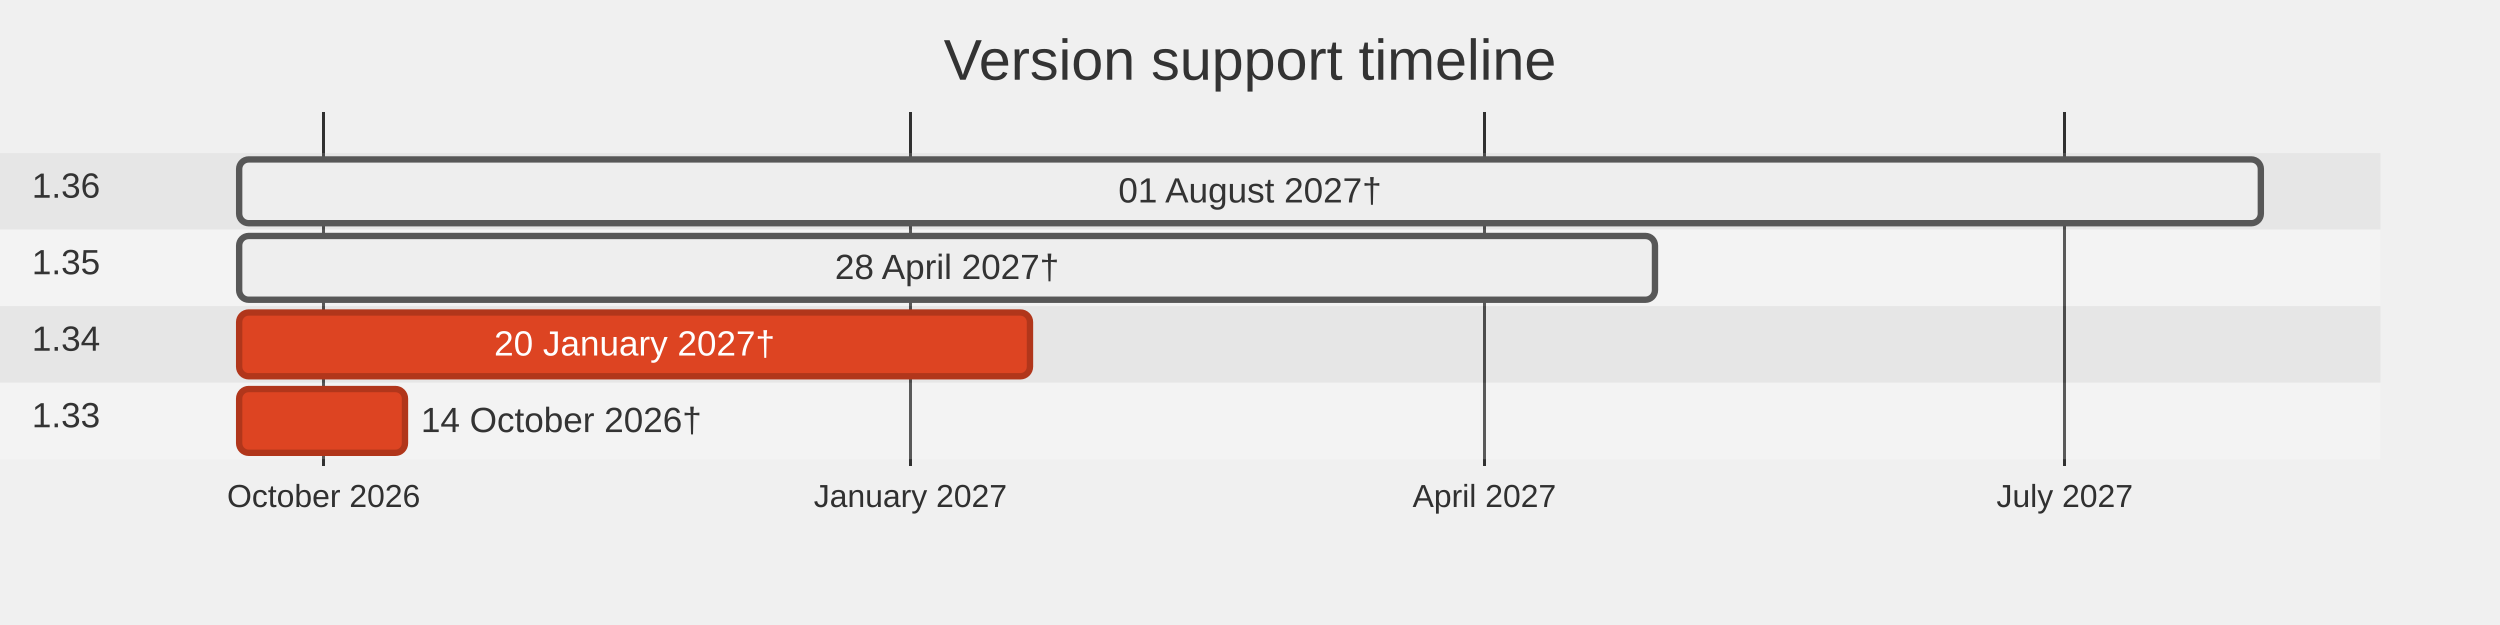
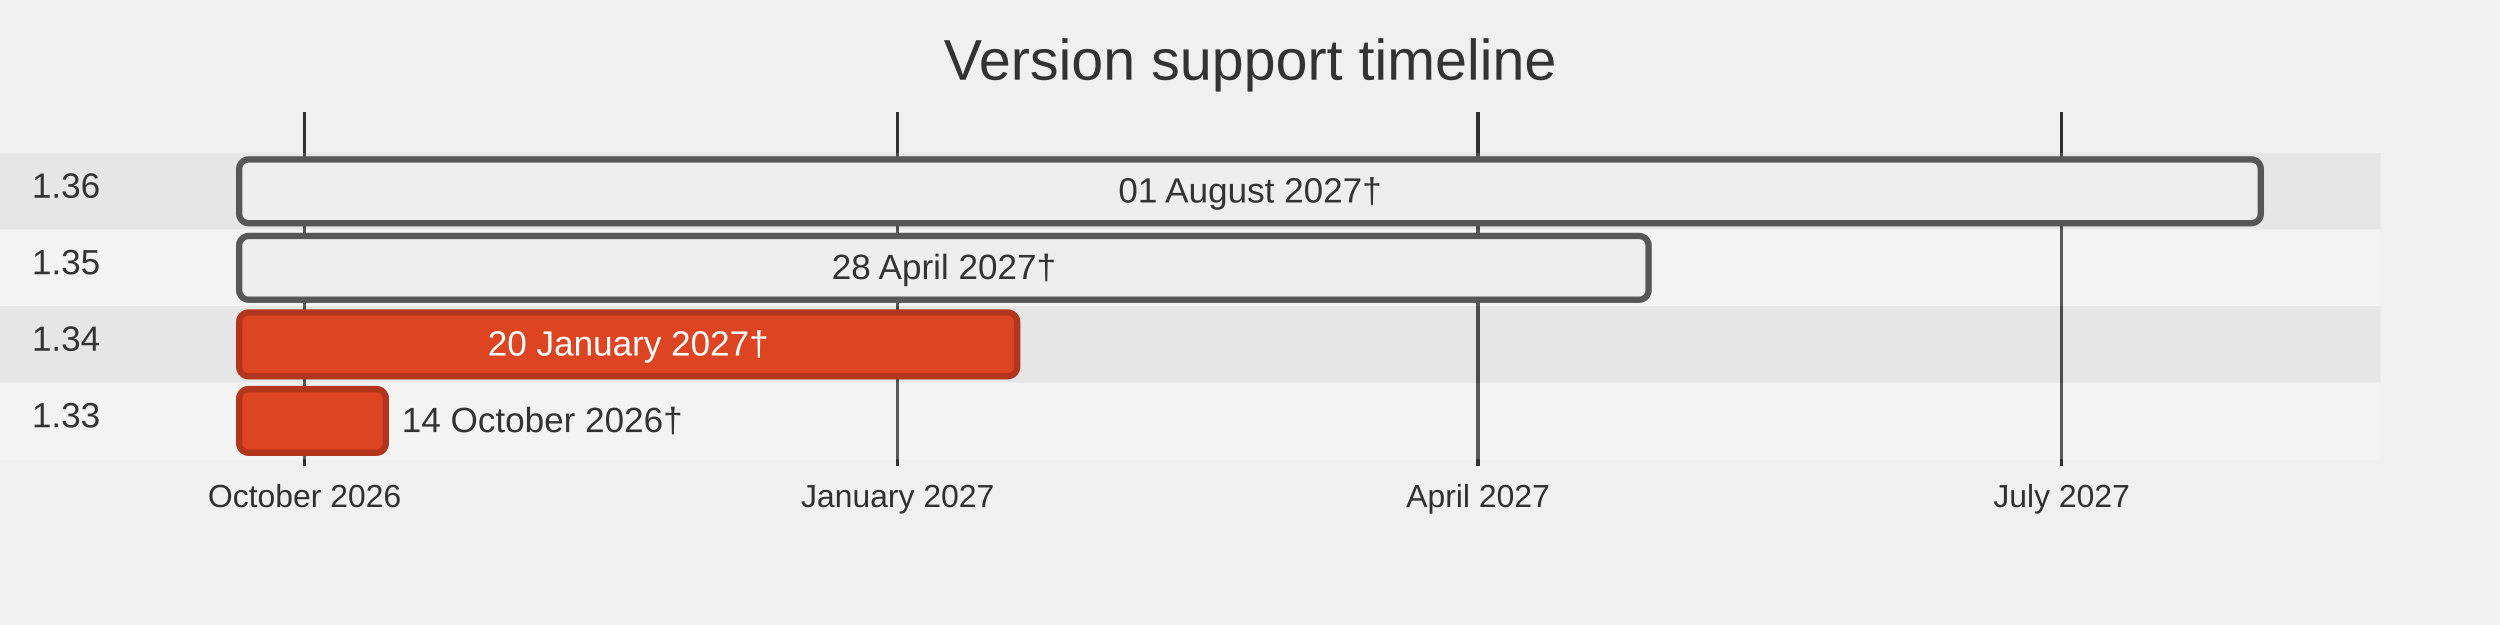
<svg xmlns="http://www.w3.org/2000/svg" id="my-svg" width="100%" viewBox="0 0 784 196" style="max-width: 784px; background-color: white;" role="graphics-document document" aria-roledescription="gantt">
  <style>#my-svg{font-family:"trebuchet ms",verdana,arial,sans-serif;font-size:16px;fill:#000000;}@keyframes edge-animation-frame{from{stroke-dashoffset:0;}}@keyframes dash{to{stroke-dashoffset:0;}}#my-svg .edge-animation-slow{stroke-dasharray:9,5!important;stroke-dashoffset:900;animation:dash 50s linear infinite;stroke-linecap:round;}#my-svg .edge-animation-fast{stroke-dasharray:9,5!important;stroke-dashoffset:900;animation:dash 20s linear infinite;stroke-linecap:round;}#my-svg .error-icon{fill:#552222;}#my-svg .error-text{fill:#552222;stroke:#552222;}#my-svg .edge-thickness-normal{stroke-width:1px;}#my-svg .edge-thickness-thick{stroke-width:3.5px;}#my-svg .edge-pattern-solid{stroke-dasharray:0;}#my-svg .edge-thickness-invisible{stroke-width:0;fill:none;}#my-svg .edge-pattern-dashed{stroke-dasharray:3;}#my-svg .edge-pattern-dotted{stroke-dasharray:2;}#my-svg .marker{fill:#666;stroke:#666;}#my-svg .marker.cross{stroke:#666;}#my-svg svg{font-family:"trebuchet ms",verdana,arial,sans-serif;font-size:16px;}#my-svg p{margin:0;}#my-svg .mermaid-main-font{font-family:"trebuchet ms",verdana,arial,sans-serif;}#my-svg .exclude-range{fill:#eeeeee;}#my-svg .section{stroke:none;opacity:0.2;}#my-svg .section0{fill:hsl(0, 0%, 73.922%);}#my-svg .section2{fill:hsl(0, 0%, 73.922%);}#my-svg .section1,#my-svg .section3{fill:white;opacity:0.2;}#my-svg .sectionTitle0{fill:#333;}#my-svg .sectionTitle1{fill:#333;}#my-svg .sectionTitle2{fill:#333;}#my-svg .sectionTitle3{fill:#333;}#my-svg .sectionTitle{text-anchor:start;font-family:"trebuchet ms",verdana,arial,sans-serif;}#my-svg .grid .tick{stroke:hsl(0, 0%, 90%);opacity:0.8;shape-rendering:crispEdges;}#my-svg .grid .tick text{font-family:"trebuchet ms",verdana,arial,sans-serif;fill:#000000;}#my-svg .grid path{stroke-width:0;}#my-svg .today{fill:none;stroke:#d42;stroke-width:2px;}#my-svg .task{stroke-width:2;}#my-svg .taskText{text-anchor:middle;font-family:"trebuchet ms",verdana,arial,sans-serif;}#my-svg .taskTextOutsideRight{fill:#333;text-anchor:start;font-family:"trebuchet ms",verdana,arial,sans-serif;}#my-svg .taskTextOutsideLeft{fill:#333;text-anchor:end;}#my-svg .task.clickable{cursor:pointer;}#my-svg .taskText.clickable{cursor:pointer;fill:#003163!important;font-weight:bold;}#my-svg .taskTextOutsideLeft.clickable{cursor:pointer;fill:#003163!important;font-weight:bold;}#my-svg .taskTextOutsideRight.clickable{cursor:pointer;fill:#003163!important;font-weight:bold;}#my-svg .taskText0,#my-svg .taskText1,#my-svg .taskText2,#my-svg .taskText3{fill:white;}#my-svg .task0,#my-svg .task1,#my-svg .task2,#my-svg .task3{fill:#707070;stroke:hsl(0, 0%, 33.922%);}#my-svg .taskTextOutside0,#my-svg .taskTextOutside2{fill:#333;}#my-svg .taskTextOutside1,#my-svg .taskTextOutside3{fill:#333;}#my-svg .active0,#my-svg .active1,#my-svg .active2,#my-svg .active3{fill:#eee;stroke:hsl(0, 0%, 33.922%);}#my-svg .activeText0,#my-svg .activeText1,#my-svg .activeText2,#my-svg .activeText3{fill:#333!important;}#my-svg .done0,#my-svg .done1,#my-svg .done2,#my-svg .done3{stroke:#666;fill:#bbb;stroke-width:2;}#my-svg .doneText0,#my-svg .doneText1,#my-svg .doneText2,#my-svg .doneText3{fill:#333!important;}#my-svg .doneText0.taskTextOutsideLeft,#my-svg .doneText0.taskTextOutsideRight,#my-svg .doneText1.taskTextOutsideLeft,#my-svg .doneText1.taskTextOutsideRight,#my-svg .doneText2.taskTextOutsideLeft,#my-svg .doneText2.taskTextOutsideRight,#my-svg .doneText3.taskTextOutsideLeft,#my-svg .doneText3.taskTextOutsideRight{fill:#333!important;}#my-svg .crit0,#my-svg .crit1,#my-svg .crit2,#my-svg .crit3{stroke:hsl(10.909, 73.333%, 40%);fill:#d42;stroke-width:2;}#my-svg .activeCrit0,#my-svg .activeCrit1,#my-svg .activeCrit2,#my-svg .activeCrit3{stroke:hsl(10.909, 73.333%, 40%);fill:#eee;stroke-width:2;}#my-svg .doneCrit0,#my-svg .doneCrit1,#my-svg .doneCrit2,#my-svg .doneCrit3{stroke:hsl(10.909, 73.333%, 40%);fill:#bbb;stroke-width:2;cursor:pointer;shape-rendering:crispEdges;}#my-svg .milestone{transform:rotate(45deg) scale(0.8,0.8);}#my-svg .milestoneText{font-style:italic;}#my-svg .doneCritText0,#my-svg .doneCritText1,#my-svg .doneCritText2,#my-svg .doneCritText3{fill:#333!important;}#my-svg .doneCritText0.taskTextOutsideLeft,#my-svg .doneCritText0.taskTextOutsideRight,#my-svg .doneCritText1.taskTextOutsideLeft,#my-svg .doneCritText1.taskTextOutsideRight,#my-svg .doneCritText2.taskTextOutsideLeft,#my-svg .doneCritText2.taskTextOutsideRight,#my-svg .doneCritText3.taskTextOutsideLeft,#my-svg .doneCritText3.taskTextOutsideRight{fill:#333!important;}#my-svg .vert{stroke:#d42;}#my-svg .vertText{font-size:15px;text-anchor:middle;fill:#d42!important;}#my-svg .activeCritText0,#my-svg .activeCritText1,#my-svg .activeCritText2,#my-svg .activeCritText3{fill:#333!important;}#my-svg .titleText{text-anchor:middle;font-size:18px;fill:#333;font-family:"trebuchet ms",verdana,arial,sans-serif;}#my-svg .node .neo-node{stroke:#999;}#my-svg [data-look="neo"].node rect,#my-svg [data-look="neo"].cluster rect,#my-svg [data-look="neo"].node polygon{stroke:url(#my-svg-gradient);filter:drop-shadow( 1px 2px 2px rgba(185,185,185,1));}#my-svg [data-look="neo"].swimlane.cluster rect{filter:none;}#my-svg [data-look="neo"].node path{stroke:url(#my-svg-gradient);stroke-width:1px;}#my-svg [data-look="neo"].node .outer-path{filter:drop-shadow( 1px 2px 2px rgba(185,185,185,1));}#my-svg [data-look="neo"].node .neo-line path{stroke:#999;filter:none;}#my-svg [data-look="neo"].node circle{stroke:url(#my-svg-gradient);filter:drop-shadow( 1px 2px 2px rgba(185,185,185,1));}#my-svg [data-look="neo"].node circle .state-start{fill:#000000;}#my-svg [data-look="neo"].icon-shape .icon{fill:url(#my-svg-gradient);filter:drop-shadow( 1px 2px 2px rgba(185,185,185,1));}#my-svg [data-look="neo"].icon-shape .icon-neo path{stroke:url(#my-svg-gradient);filter:drop-shadow( 1px 2px 2px rgba(185,185,185,1));}#my-svg :root{--mermaid-font-family:"trebuchet ms",verdana,arial,sans-serif;}</style>
  <g />
  <g class="grid" transform="translate(75, 146)" fill="none" font-size="10" font-family="sans-serif" text-anchor="middle">
    <path class="domain" stroke="currentColor" d="M0.5,-111V0.5H634.5V-111" />
-     <g class="tick" opacity="1" transform="translate(26.5,0)">
+     <g class="tick" opacity="1" transform="translate(20.5,0)">
      <line stroke="currentColor" y2="-111" />
      <text fill="#000" y="3" dy="1em" stroke="none" font-size="10" style="text-anchor: middle;"> October 2026</text>
    </g>
-     <g class="tick" opacity="1" transform="translate(210.5,0)">
+     <g class="tick" opacity="1" transform="translate(206.5,0)">
      <line stroke="currentColor" y2="-111" />
      <text fill="#000" y="3" dy="1em" stroke="none" font-size="10" style="text-anchor: middle;"> January 2027</text>
    </g>
-     <g class="tick" opacity="1" transform="translate(390.5,0)">
+     <g class="tick" opacity="1" transform="translate(388.5,0)">
      <line stroke="currentColor" y2="-111" />
      <text fill="#000" y="3" dy="1em" stroke="none" font-size="10" style="text-anchor: middle;"> April 2027</text>
    </g>
-     <g class="tick" opacity="1" transform="translate(572.5,0)">
+     <g class="tick" opacity="1" transform="translate(571.5,0)">
      <line stroke="currentColor" y2="-111" />
      <text fill="#000" y="3" dy="1em" stroke="none" font-size="10" style="text-anchor: middle;"> July 2027</text>
    </g>
  </g>
  <g>
    <rect x="0" y="48" width="746.5" height="24" class="section section0" />
    <rect x="0" y="72" width="746.5" height="24" class="section section1" />
    <rect x="0" y="96" width="746.5" height="24" class="section section2" />
    <rect x="0" y="120" width="746.5" height="24" class="section section3" />
  </g>
  <g>
    <rect id="my-svg-task1" rx="3" ry="3" x="75" y="50" width="634" height="20" transform-origin="392px 60px" class="task active0" />
-     <rect id="my-svg-task2" rx="3" ry="3" x="75" y="74" width="444" height="20" transform-origin="297px 84px" class="task active1" />
-     <rect id="my-svg-task3" rx="3" ry="3" x="75" y="98" width="248" height="20" transform-origin="199px 108px" class="task crit2" />
-     <rect id="my-svg-task4" rx="3" ry="3" x="75" y="122" width="52" height="20" transform-origin="101px 132px" class="task crit3" />
+     <rect id="my-svg-task2" rx="3" ry="3" x="75" y="74" width="442" height="20" transform-origin="296px 84px" class="task active1" />
+     <rect id="my-svg-task3" rx="3" ry="3" x="75" y="98" width="244" height="20" transform-origin="197px 108px" class="task crit2" />
+     <rect id="my-svg-task4" rx="3" ry="3" x="75" y="122" width="46" height="20" transform-origin="98px 132px" class="task crit3" />
    <text id="my-svg-task1-text" font-size="11" x="392" y="63.5" class="taskText taskText0 activeText0 width-93.47900390625">01 August 2027†     </text>
-     <text id="my-svg-task2-text" font-size="11" x="297" y="87.5" class="taskText taskText1 activeText1 width-80.12646484375">28 April 2027†      </text>
-     <text id="my-svg-task3-text" font-size="11" x="199" y="111.5" class="taskText taskText2  critText2 width-96.685546875">20 January 2027†    </text>
-     <text id="my-svg-task4-text" font-size="11" x="132" y="135.5" class="taskTextOutsideRight taskTextOutside3  critText3 width-99.005859375">14 October 2026†    </text>
+     <text id="my-svg-task2-text" font-size="11" x="296" y="87.5" class="taskText taskText1 activeText1 width-80.12646484375">28 April 2027†      </text>
+     <text id="my-svg-task3-text" font-size="11" x="197" y="111.5" class="taskText taskText2  critText2 width-96.685546875">20 January 2027†    </text>
+     <text id="my-svg-task4-text" font-size="11" x="126" y="135.5" class="taskTextOutsideRight taskTextOutside3  critText3 width-99.005859375">14 October 2026†    </text>
  </g>
  <g>
    <text dy="0em" x="10" y="62" font-size="11" class="sectionTitle sectionTitle0">
      <tspan alignment-baseline="central" x="10">1.36</tspan>
    </text>
    <text dy="0em" x="10" y="86" font-size="11" class="sectionTitle sectionTitle1">
      <tspan alignment-baseline="central" x="10">1.35</tspan>
    </text>
    <text dy="0em" x="10" y="110" font-size="11" class="sectionTitle sectionTitle2">
      <tspan alignment-baseline="central" x="10">1.34</tspan>
    </text>
    <text dy="0em" x="10" y="134" font-size="11" class="sectionTitle sectionTitle3">
      <tspan alignment-baseline="central" x="10">1.33</tspan>
    </text>
  </g>
  <text x="392" y="25" class="titleText">Version support timeline</text>
</svg>
